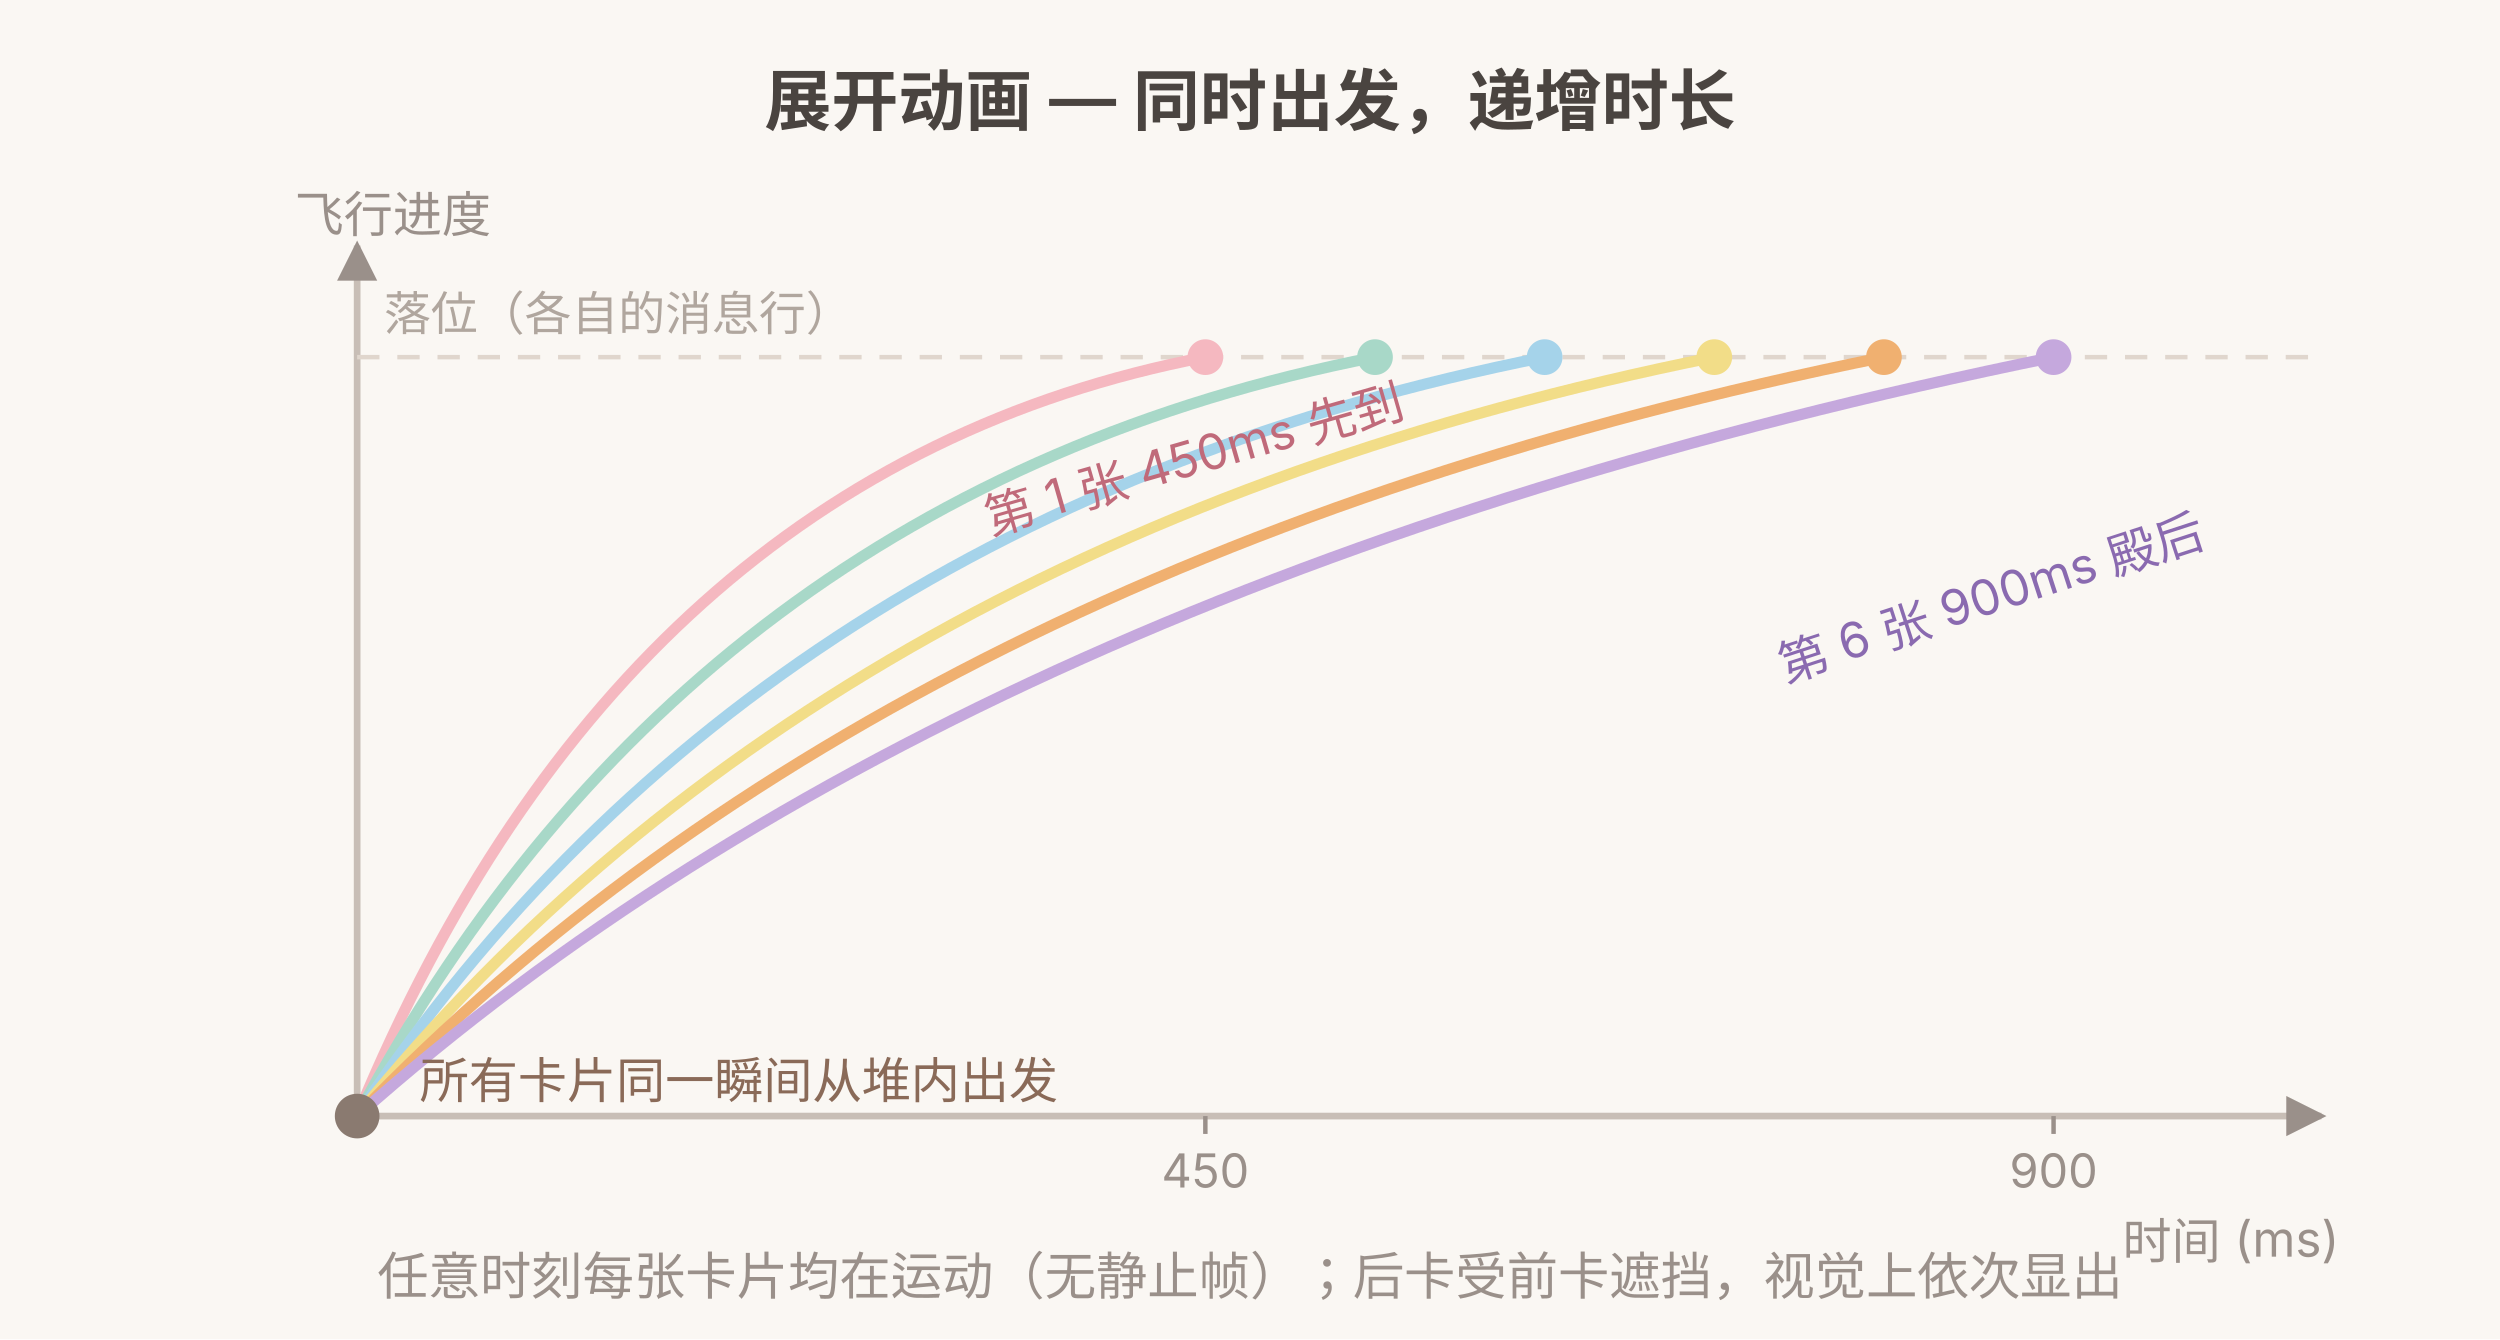
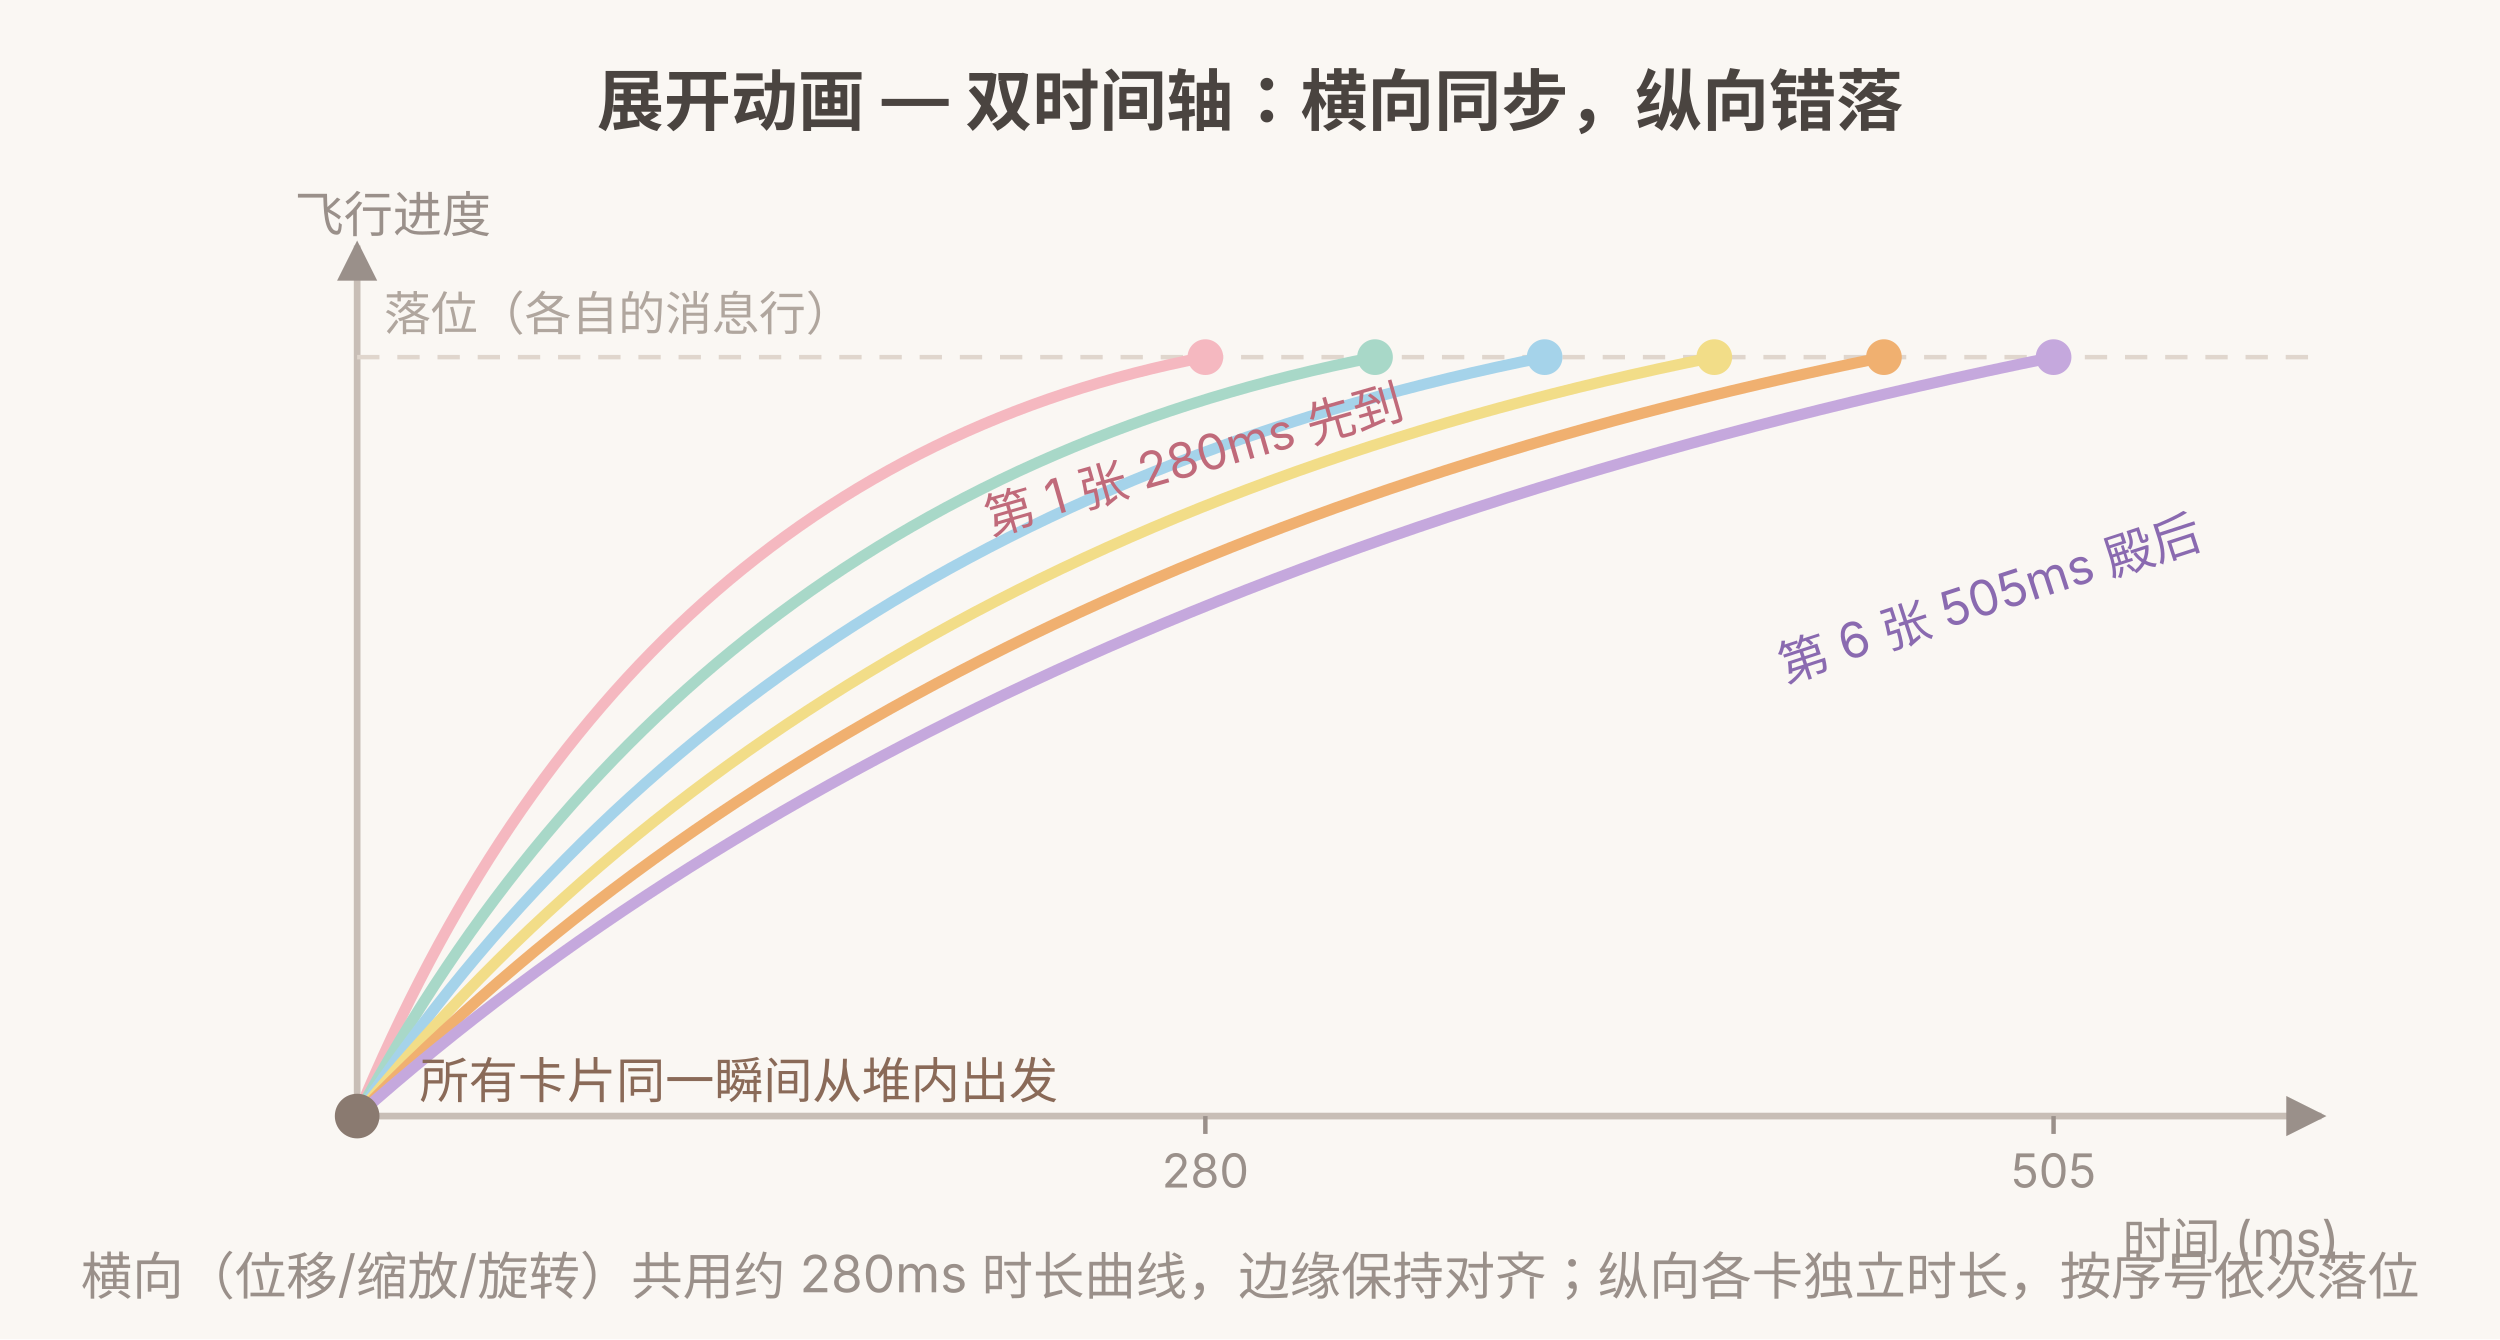
<svg xmlns="http://www.w3.org/2000/svg" viewBox="0 0 560 300" font-family="system-ui, -apple-system, sans-serif">
  <defs>
    <marker id="arr3" viewBox="0 0 8 8" refX="7" refY="4" markerWidth="6" markerHeight="6" orient="auto">
      <path d="M0 0 L8 4 L0 8 z" fill="#9a908a" />
    </marker>
  </defs>
  <rect width="560" height="300" fill="#faf7f3" />
-   <text x="280" y="28" text-anchor="middle" font-size="15" font-weight="600" fill="#4a4440">展开动画 — 同时出发，递增时长</text>
+   <text x="280" y="28" text-anchor="middle" font-size="15" font-weight="600" fill="#4a4440">展开动画 — 双时间轴：横向同步，纵向错落</text>
  <line x1="80" y1="250" x2="520" y2="250" stroke="#c8beb6" stroke-width="1.5" marker-end="url(#arr3)" />
  <line x1="80" y1="250" x2="80" y2="55" stroke="#c8beb6" stroke-width="1.5" marker-end="url(#arr3)" />
  <text x="524" y="282" font-size="11" fill="#9a908a" text-anchor="end">时间 (ms)</text>
  <text x="66" y="52" font-size="11" fill="#9a908a">飞行进度</text>
  <line x1="270" y1="250" x2="270" y2="254" stroke="#9a908a" />
-   <text x="270" y="266" font-size="10.5" fill="#9a908a" text-anchor="middle">450</text>
+   <text x="270" y="266" font-size="10.5" fill="#9a908a" text-anchor="middle">280</text>
  <line x1="460" y1="250" x2="460" y2="254" stroke="#9a908a" />
-   <text x="460" y="266" font-size="10.5" fill="#9a908a" text-anchor="middle">900</text>
+   <text x="460" y="266" font-size="10.5" fill="#9a908a" text-anchor="middle">505</text>
  <line x1="80" y1="80" x2="520" y2="80" stroke="#e0d6cd" stroke-width="1" stroke-dasharray="5 4" />
  <text x="86" y="74" font-size="10.5" fill="#b0a69e">落位（各自的消息行）</text>
  <path d="M 80 250 Q 140 105 270 80" fill="none" stroke="#f5b8c0" stroke-width="2.5" />
  <path d="M 80 250 Q 155 110 308 80" fill="none" stroke="#a8d8c8" stroke-width="2.5" />
  <path d="M 80 250 Q 170 115 346 80" fill="none" stroke="#a5d3ea" stroke-width="2.5" />
  <path d="M 80 250 Q 185 120 384 80" fill="none" stroke="#f2dd88" stroke-width="2.5" />
  <path d="M 80 250 Q 200 125 422 80" fill="none" stroke="#f0b070" stroke-width="2.5" />
  <path d="M 80 250 Q 215 130 460 80" fill="none" stroke="#c5a8dd" stroke-width="2.5" />
  <circle cx="270" cy="80" r="4" fill="#f5b8c0" />
  <circle cx="308" cy="80" r="4" fill="#a8d8c8" />
  <circle cx="346" cy="80" r="4" fill="#a5d3ea" />
  <circle cx="384" cy="80" r="4" fill="#f2dd88" />
  <circle cx="422" cy="80" r="4" fill="#f0b070" />
  <circle cx="460" cy="80" r="4" fill="#c5a8dd" />
  <circle cx="80" cy="250" r="5" fill="#8a7a70" />
  <text x="94" y="246" font-size="11" fill="#8a6a58">所有卡片同一瞬间从堆内出发</text>
-   <text x="222" y="120" font-size="11" fill="#c06a7a" transform="rotate(-16 222 120)">第 1 张 450ms 先到</text>
-   <text x="400" y="153" font-size="11" fill="#8a6ab0" transform="rotate(-18 400 153)">第 6 张 900ms 殿后</text>
-   <text x="280" y="290" text-anchor="middle" font-size="11.5" fill="#9a908a">任意时刻每张卡片均在运动（无静止帧）；后卡受前卡遮挡，视觉上依次显出</text>
+   <text x="222" y="120" font-size="11" fill="#c06a7a" transform="rotate(-16 222 120)">第 1 张 280ms 先到</text>
+   <text x="400" y="153" font-size="11" fill="#8a6ab0" transform="rotate(-18 400 153)">第 6 张 505ms 殿后</text>
+   <text x="280" y="290" text-anchor="middle" font-size="11.5" fill="#9a908a">横向（位移/缩放/旋转）共用约 280ms 时长曲线，边缘保持对齐；纵向各卡独立时长，按序号依次落位</text>
</svg>
